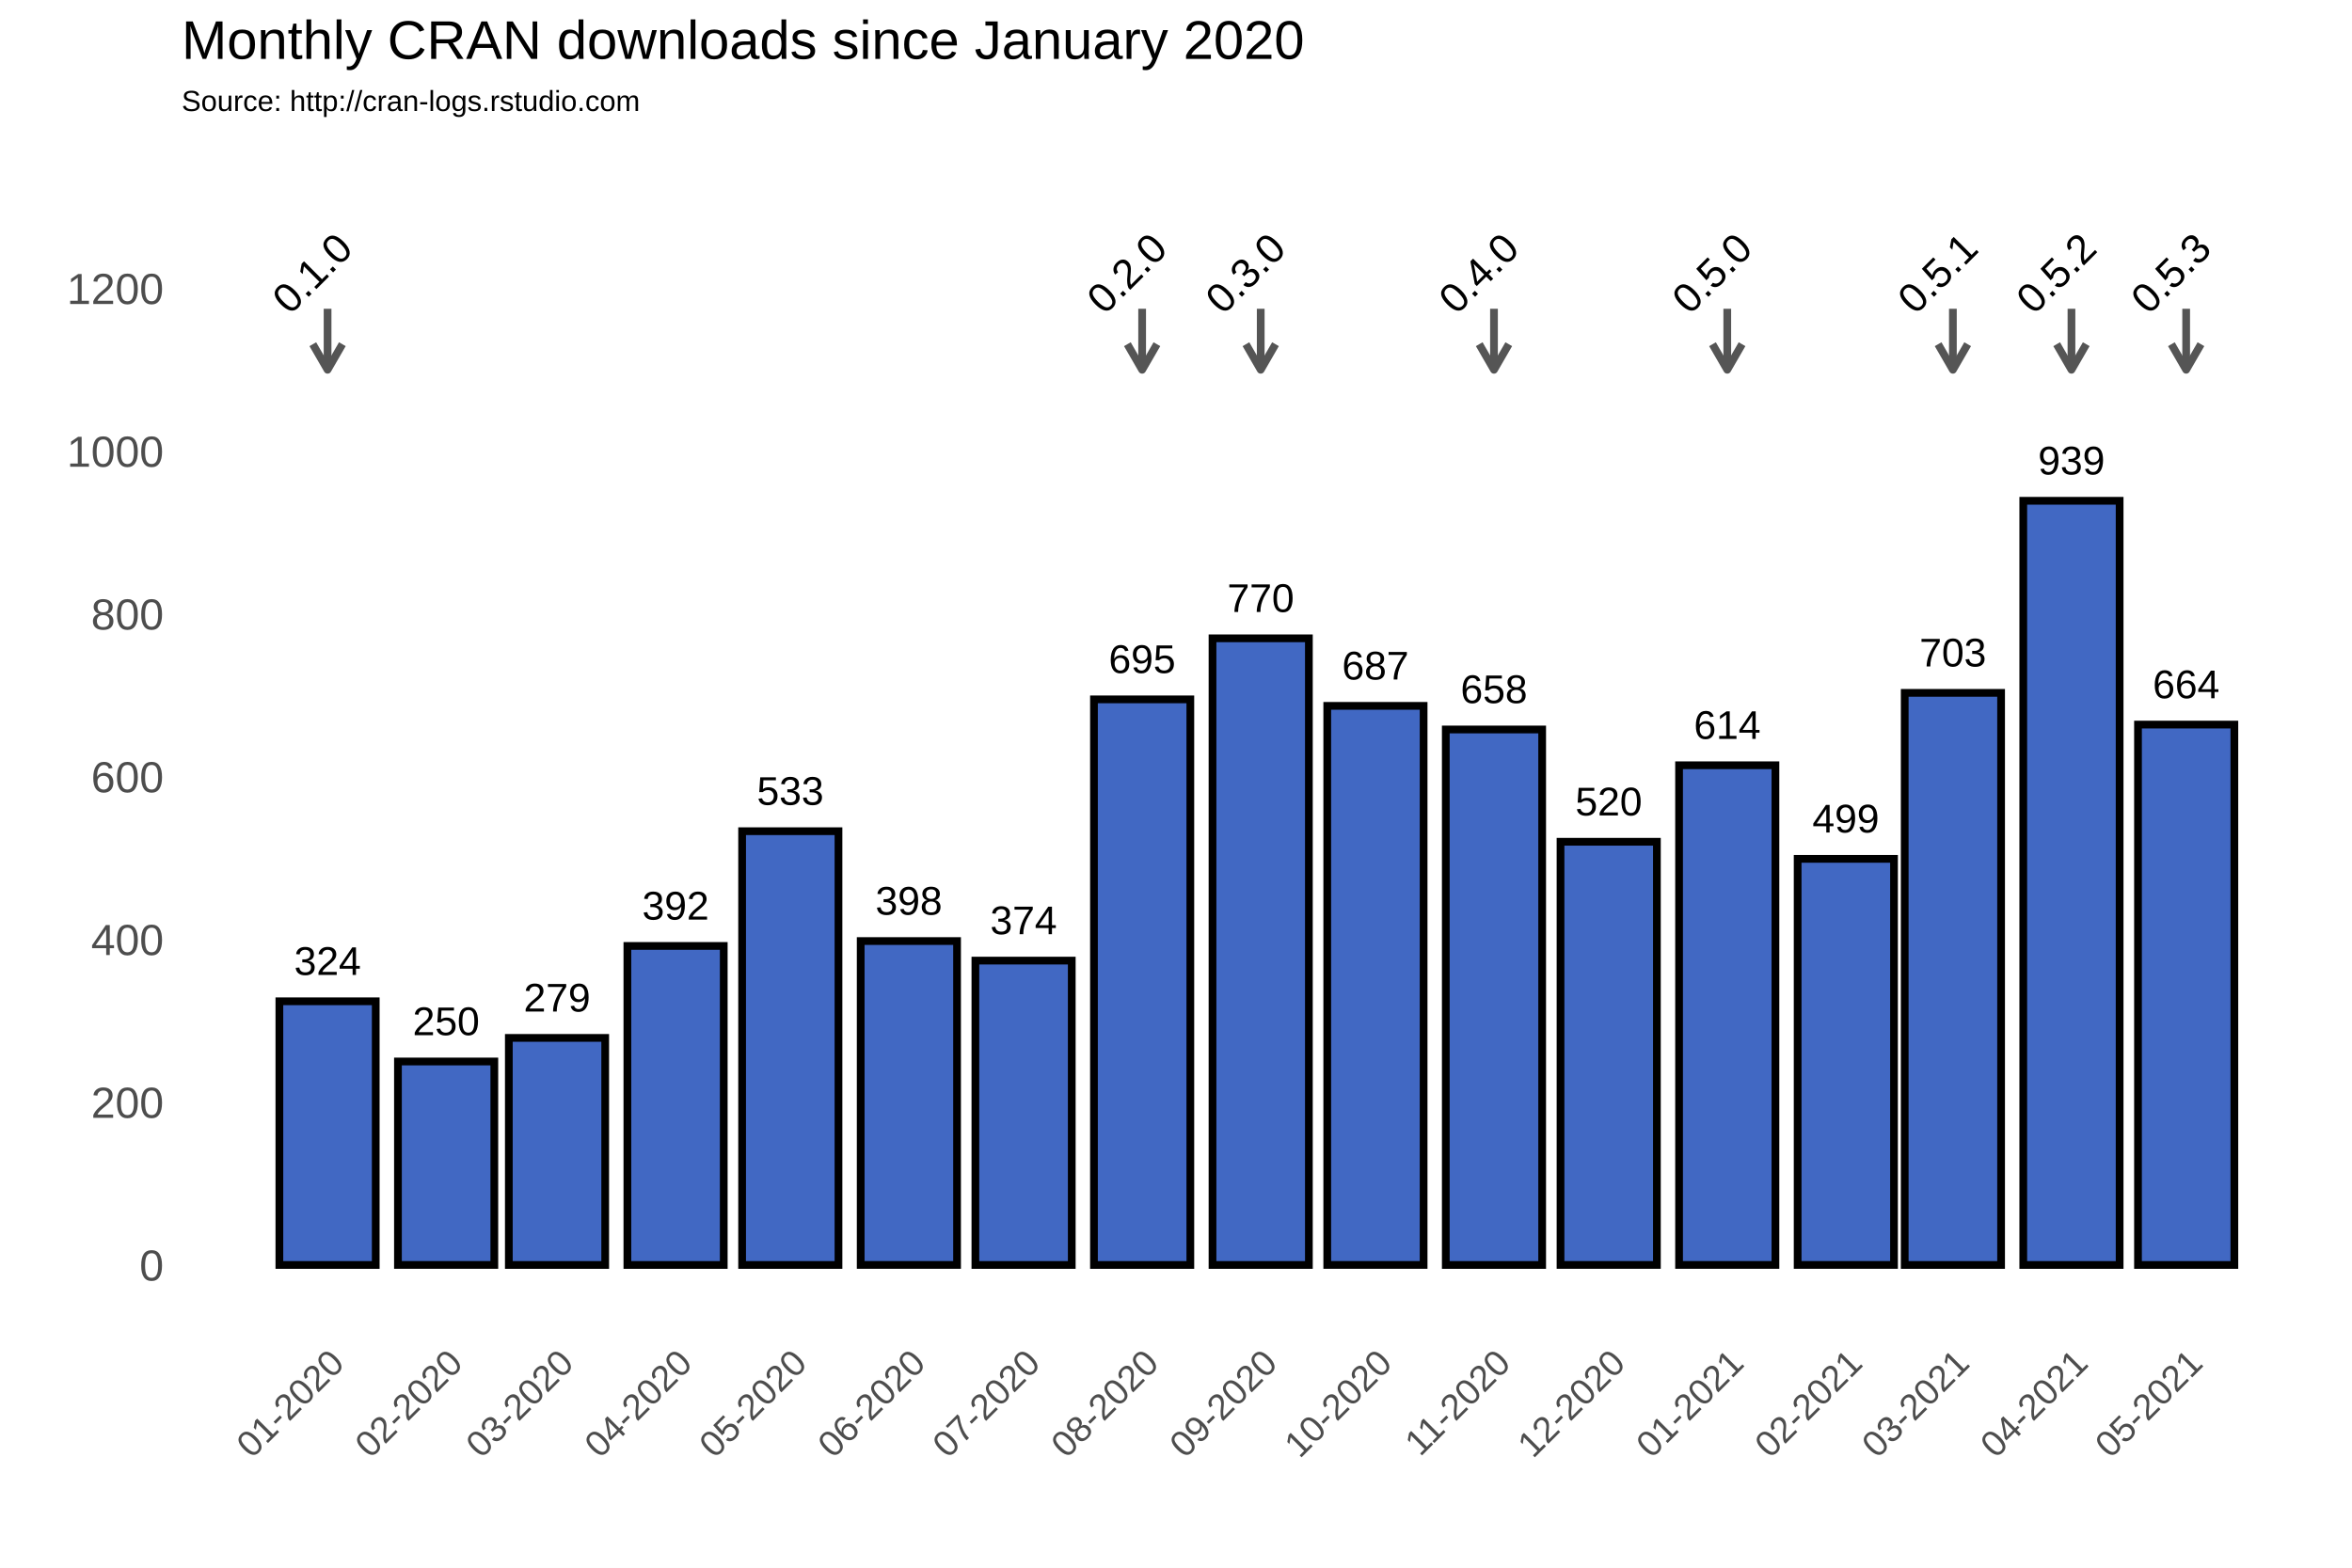
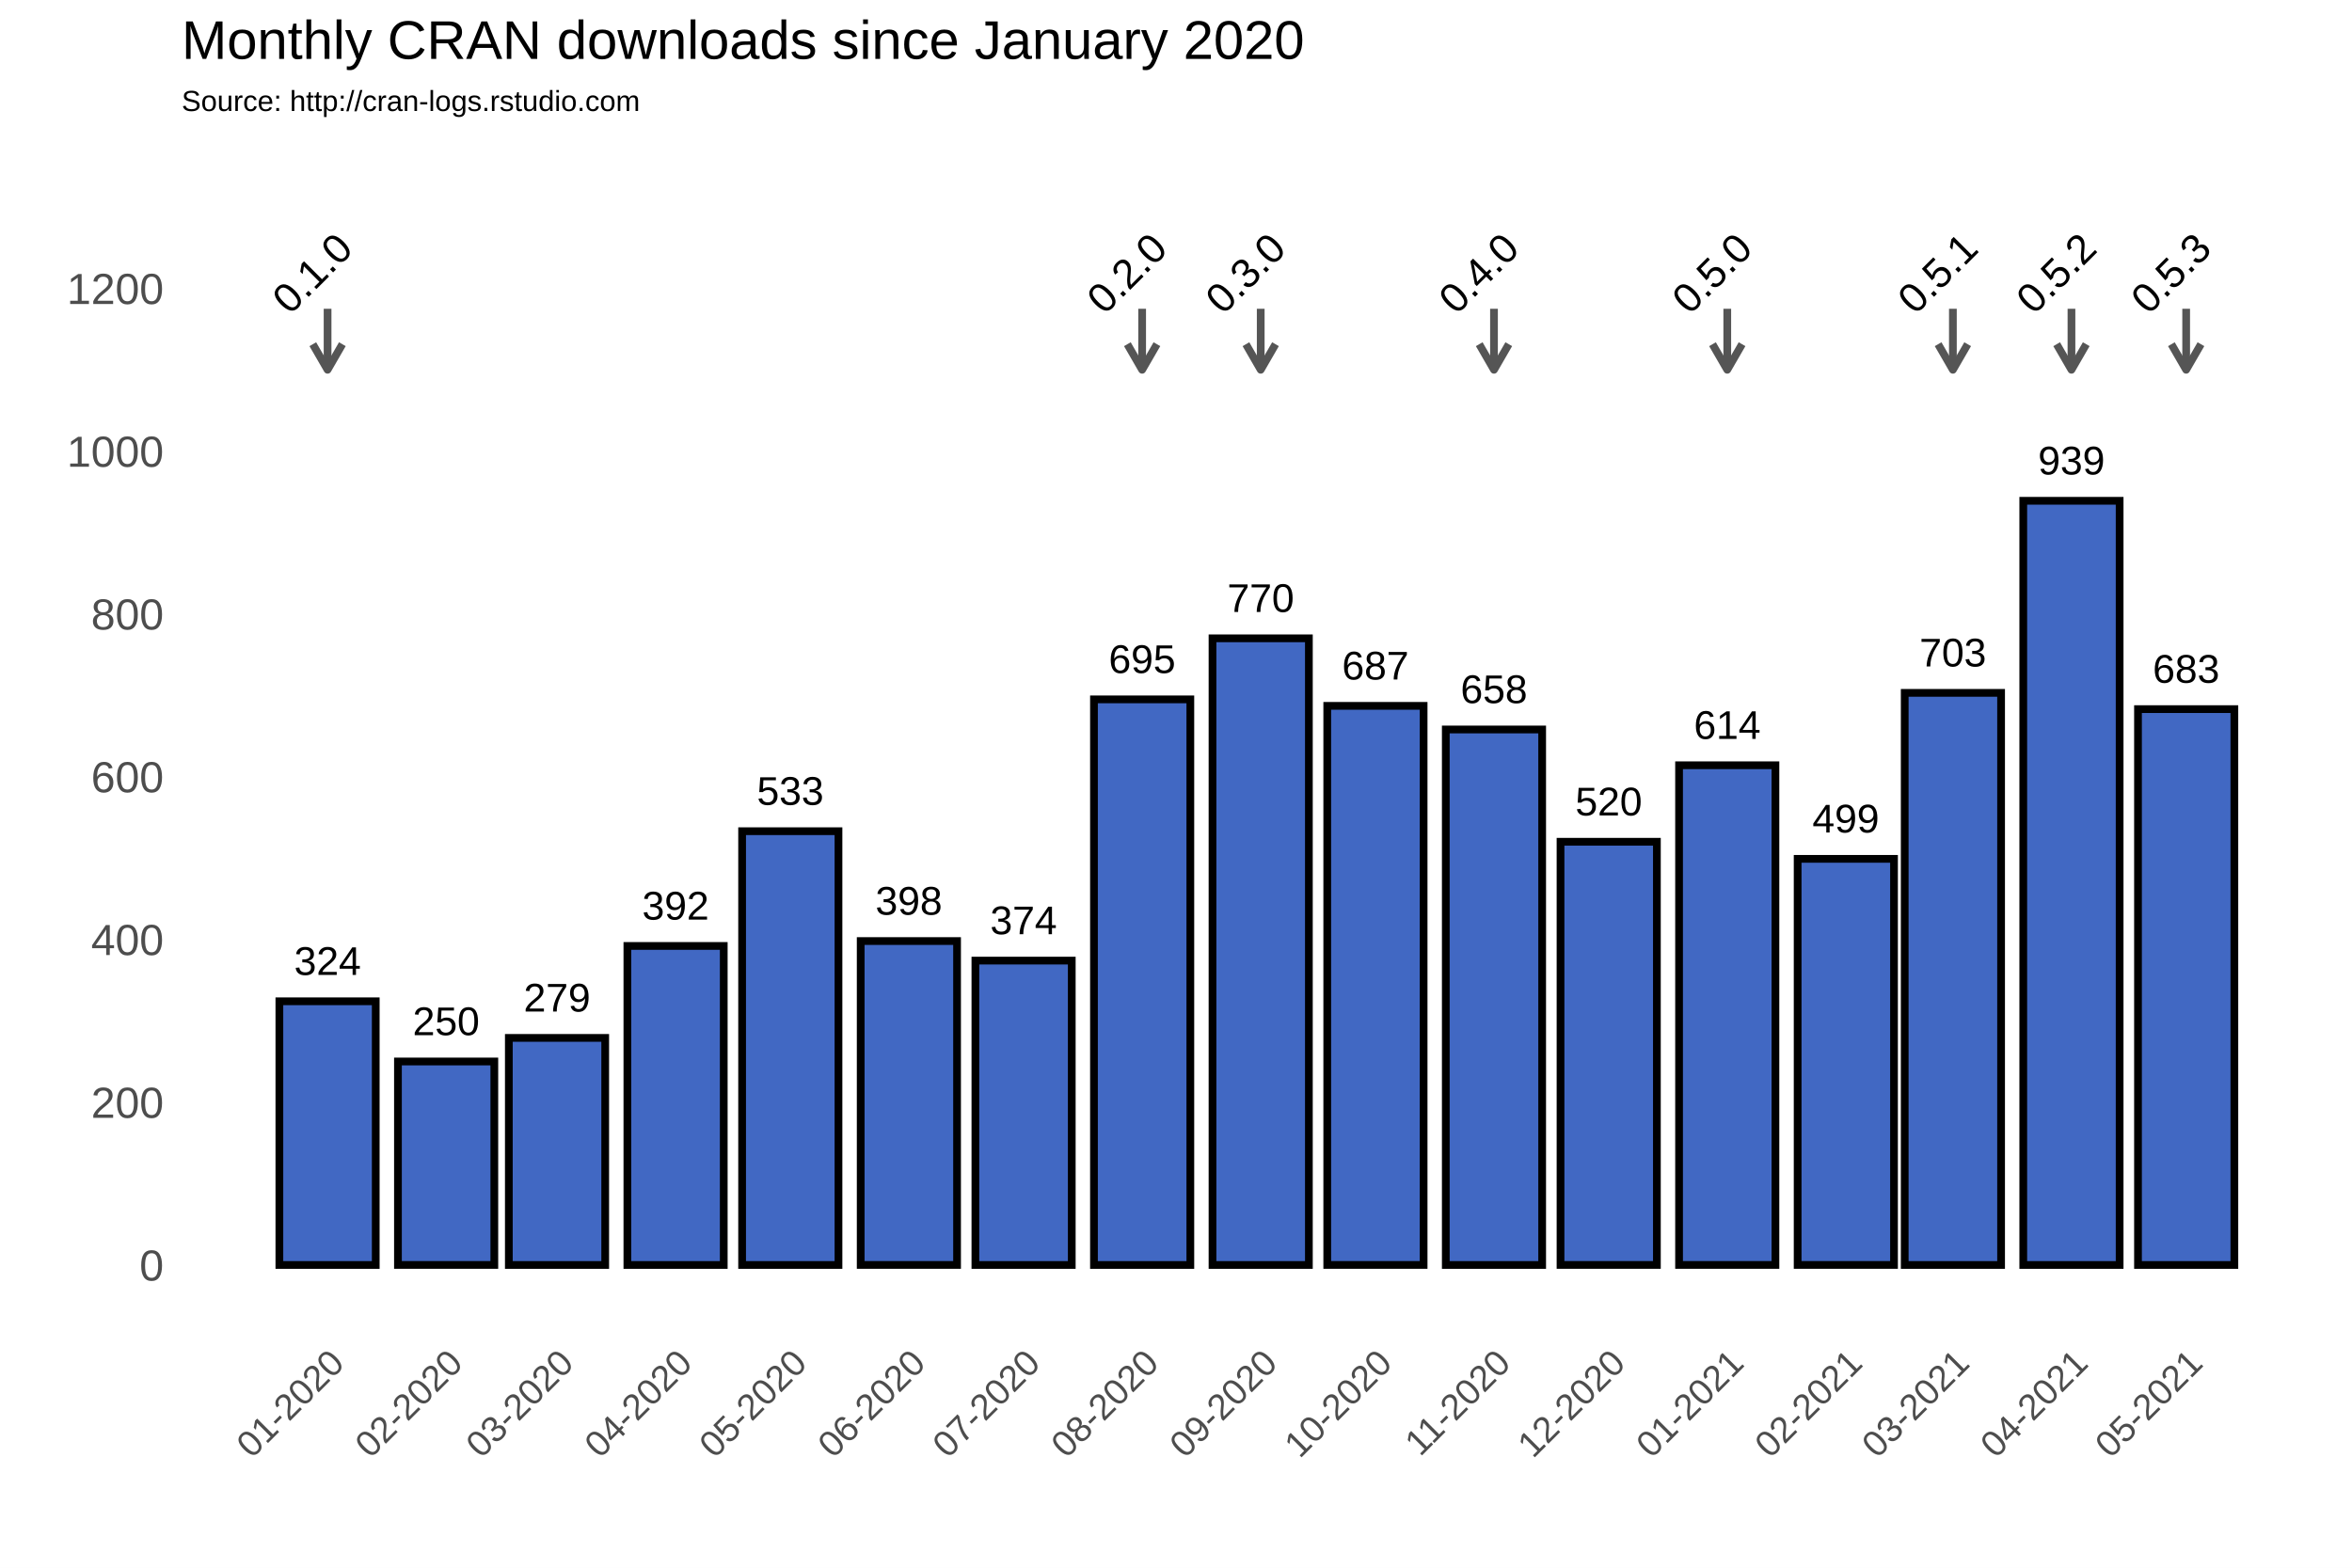
<svg xmlns="http://www.w3.org/2000/svg" class="svglite" width="648.00pt" height="432.00pt" viewBox="0 0 648.00 432.00">
  <defs>
    <style type="text/css">
    .svglite line, .svglite polyline, .svglite polygon, .svglite path, .svglite rect, .svglite circle {
      fill: none;
      stroke: #000000;
      stroke-linecap: round;
      stroke-linejoin: round;
      stroke-miterlimit: 10.00;
    }
  </style>
  </defs>
  <rect width="100%" height="100%" style="stroke: none; fill: #FFFFFF;" />
  <defs>
    <clipPath id="cpMC4wMHw2NDguMDB8MC4wMHw0MzIuMDA=">
      <rect x="0.00" y="0.00" width="648.00" height="432.00" />
    </clipPath>
  </defs>
  <g clip-path="url(#cpMC4wMHw2NDguMDB8MC4wMHw0MzIuMDA=)">
    <rect x="0.00" y="0.00" width="648.00" height="432.00" style="stroke-width: 1.07; stroke: #FFFFFF; fill: #FFFFFF;" />
  </g>
  <defs>
    <clipPath id="cpNTAuMDR8NjQyLjUyfDM3Ljc2fDM2My4zOA==">
      <rect x="50.04" y="37.76" width="592.48" height="325.62" />
    </clipPath>
  </defs>
  <g clip-path="url(#cpNTAuMDR8NjQyLjUyfDM3Ljc2fDM2My4zOA==)">
    <rect x="50.04" y="37.76" width="592.48" height="325.62" style="stroke-width: 1.07; stroke: none;" />
    <polyline points="50.04,326.15 642.52,326.15 " style="stroke-width: 0.53; stroke: #FFFFFF; stroke-linecap: butt;" />
    <polyline points="50.04,281.30 642.52,281.30 " style="stroke-width: 0.53; stroke: #FFFFFF; stroke-linecap: butt;" />
    <polyline points="50.04,236.45 642.52,236.45 " style="stroke-width: 0.53; stroke: #FFFFFF; stroke-linecap: butt;" />
    <polyline points="50.04,191.60 642.52,191.60 " style="stroke-width: 0.53; stroke: #FFFFFF; stroke-linecap: butt;" />
    <polyline points="50.04,146.75 642.52,146.75 " style="stroke-width: 0.53; stroke: #FFFFFF; stroke-linecap: butt;" />
    <polyline points="50.04,101.90 642.52,101.90 " style="stroke-width: 0.53; stroke: #FFFFFF; stroke-linecap: butt;" />
    <polyline points="50.04,57.04 642.52,57.04 " style="stroke-width: 0.53; stroke: #FFFFFF; stroke-linecap: butt;" />
    <polyline points="57.59,363.38 57.59,37.76 " style="stroke-width: 0.53; stroke: #FFFFFF; stroke-linecap: butt;" />
    <polyline points="73.92,363.38 73.92,37.76 " style="stroke-width: 0.53; stroke: #FFFFFF; stroke-linecap: butt;" />
    <polyline points="106.58,363.38 106.58,37.76 " style="stroke-width: 0.53; stroke: #FFFFFF; stroke-linecap: butt;" />
    <polyline points="138.19,363.38 138.19,37.76 " style="stroke-width: 0.53; stroke: #FFFFFF; stroke-linecap: butt;" />
    <polyline points="169.80,363.38 169.80,37.76 " style="stroke-width: 0.53; stroke: #FFFFFF; stroke-linecap: butt;" />
    <polyline points="201.93,363.38 201.93,37.76 " style="stroke-width: 0.53; stroke: #FFFFFF; stroke-linecap: butt;" />
    <polyline points="234.07,363.38 234.07,37.76 " style="stroke-width: 0.53; stroke: #FFFFFF; stroke-linecap: butt;" />
    <polyline points="266.21,363.38 266.21,37.76 " style="stroke-width: 0.53; stroke: #FFFFFF; stroke-linecap: butt;" />
    <polyline points="298.34,363.38 298.34,37.76 " style="stroke-width: 0.53; stroke: #FFFFFF; stroke-linecap: butt;" />
    <polyline points="331.00,363.38 331.00,37.76 " style="stroke-width: 0.53; stroke: #FFFFFF; stroke-linecap: butt;" />
    <polyline points="363.14,363.38 363.14,37.76 " style="stroke-width: 0.53; stroke: #FFFFFF; stroke-linecap: butt;" />
    <polyline points="395.28,363.38 395.28,37.76 " style="stroke-width: 0.53; stroke: #FFFFFF; stroke-linecap: butt;" />
    <polyline points="427.41,363.38 427.41,37.76 " style="stroke-width: 0.53; stroke: #FFFFFF; stroke-linecap: butt;" />
    <polyline points="459.55,363.38 459.55,37.76 " style="stroke-width: 0.53; stroke: #FFFFFF; stroke-linecap: butt;" />
    <polyline points="492.21,363.38 492.21,37.76 " style="stroke-width: 0.53; stroke: #FFFFFF; stroke-linecap: butt;" />
    <polyline points="523.29,363.38 523.29,37.76 " style="stroke-width: 0.53; stroke: #FFFFFF; stroke-linecap: butt;" />
    <polyline points="554.37,363.38 554.37,37.76 " style="stroke-width: 0.53; stroke: #FFFFFF; stroke-linecap: butt;" />
    <polyline points="586.51,363.38 586.51,37.76 " style="stroke-width: 0.53; stroke: #FFFFFF; stroke-linecap: butt;" />
    <polyline points="618.65,363.38 618.65,37.76 " style="stroke-width: 0.53; stroke: #FFFFFF; stroke-linecap: butt;" />
    <polyline points="634.98,363.38 634.98,37.76 " style="stroke-width: 0.53; stroke: #FFFFFF; stroke-linecap: butt;" />
    <polyline points="50.04,348.58 642.52,348.58 " style="stroke-width: 1.07; stroke: #FFFFFF; stroke-linecap: butt;" />
    <polyline points="50.04,303.73 642.52,303.73 " style="stroke-width: 1.07; stroke: #FFFFFF; stroke-linecap: butt;" />
    <polyline points="50.04,258.88 642.52,258.88 " style="stroke-width: 1.07; stroke: #FFFFFF; stroke-linecap: butt;" />
    <polyline points="50.04,214.02 642.52,214.02 " style="stroke-width: 1.07; stroke: #FFFFFF; stroke-linecap: butt;" />
    <polyline points="50.04,169.17 642.52,169.17 " style="stroke-width: 1.07; stroke: #FFFFFF; stroke-linecap: butt;" />
    <polyline points="50.04,124.32 642.52,124.32 " style="stroke-width: 1.07; stroke: #FFFFFF; stroke-linecap: butt;" />
    <polyline points="50.04,79.47 642.52,79.47 " style="stroke-width: 1.07; stroke: #FFFFFF; stroke-linecap: butt;" />
    <polyline points="90.25,363.38 90.25,37.76 " style="stroke-width: 1.07; stroke: #FFFFFF; stroke-linecap: butt;" />
    <polyline points="122.91,363.38 122.91,37.76 " style="stroke-width: 1.07; stroke: #FFFFFF; stroke-linecap: butt;" />
    <polyline points="153.47,363.38 153.47,37.76 " style="stroke-width: 1.07; stroke: #FFFFFF; stroke-linecap: butt;" />
    <polyline points="186.13,363.38 186.13,37.76 " style="stroke-width: 1.07; stroke: #FFFFFF; stroke-linecap: butt;" />
    <polyline points="217.74,363.38 217.74,37.76 " style="stroke-width: 1.07; stroke: #FFFFFF; stroke-linecap: butt;" />
    <polyline points="250.40,363.38 250.40,37.76 " style="stroke-width: 1.07; stroke: #FFFFFF; stroke-linecap: butt;" />
    <polyline points="282.01,363.38 282.01,37.76 " style="stroke-width: 1.07; stroke: #FFFFFF; stroke-linecap: butt;" />
    <polyline points="314.67,363.38 314.67,37.76 " style="stroke-width: 1.07; stroke: #FFFFFF; stroke-linecap: butt;" />
    <polyline points="347.34,363.38 347.34,37.76 " style="stroke-width: 1.07; stroke: #FFFFFF; stroke-linecap: butt;" />
    <polyline points="378.94,363.38 378.94,37.76 " style="stroke-width: 1.07; stroke: #FFFFFF; stroke-linecap: butt;" />
    <polyline points="411.61,363.38 411.61,37.76 " style="stroke-width: 1.07; stroke: #FFFFFF; stroke-linecap: butt;" />
    <polyline points="443.22,363.38 443.22,37.76 " style="stroke-width: 1.07; stroke: #FFFFFF; stroke-linecap: butt;" />
    <polyline points="475.88,363.38 475.88,37.76 " style="stroke-width: 1.07; stroke: #FFFFFF; stroke-linecap: butt;" />
    <polyline points="508.54,363.38 508.54,37.76 " style="stroke-width: 1.07; stroke: #FFFFFF; stroke-linecap: butt;" />
    <polyline points="538.04,363.38 538.04,37.76 " style="stroke-width: 1.07; stroke: #FFFFFF; stroke-linecap: butt;" />
    <polyline points="570.71,363.38 570.71,37.76 " style="stroke-width: 1.07; stroke: #FFFFFF; stroke-linecap: butt;" />
    <polyline points="602.31,363.38 602.31,37.76 " style="stroke-width: 1.07; stroke: #FFFFFF; stroke-linecap: butt;" />
    <rect x="76.97" y="275.92" width="26.55" height="72.66" style="stroke-width: 2.13; stroke-linecap: square; stroke-linejoin: miter; fill: #4168C3;" />
    <rect x="109.64" y="292.51" width="26.55" height="56.06" style="stroke-width: 2.13; stroke-linecap: square; stroke-linejoin: miter; fill: #4168C3;" />
    <rect x="140.19" y="286.01" width="26.55" height="62.57" style="stroke-width: 2.13; stroke-linecap: square; stroke-linejoin: miter; fill: #4168C3;" />
    <rect x="172.85" y="260.67" width="26.55" height="87.91" style="stroke-width: 2.13; stroke-linecap: square; stroke-linejoin: miter; fill: #4168C3;" />
    <rect x="204.46" y="229.05" width="26.55" height="119.53" style="stroke-width: 2.13; stroke-linecap: square; stroke-linejoin: miter; fill: #4168C3;" />
    <rect x="237.13" y="259.32" width="26.55" height="89.25" style="stroke-width: 2.13; stroke-linecap: square; stroke-linejoin: miter; fill: #4168C3;" />
    <rect x="268.73" y="264.71" width="26.55" height="83.87" style="stroke-width: 2.13; stroke-linecap: square; stroke-linejoin: miter; fill: #4168C3;" />
    <rect x="301.40" y="192.72" width="26.55" height="155.86" style="stroke-width: 2.13; stroke-linecap: square; stroke-linejoin: miter; fill: #4168C3;" />
    <rect x="334.06" y="175.90" width="26.55" height="172.68" style="stroke-width: 2.13; stroke-linecap: square; stroke-linejoin: miter; fill: #4168C3;" />
    <rect x="365.67" y="194.51" width="26.55" height="154.06" style="stroke-width: 2.13; stroke-linecap: square; stroke-linejoin: miter; fill: #4168C3;" />
    <rect x="398.33" y="201.02" width="26.55" height="147.56" style="stroke-width: 2.13; stroke-linecap: square; stroke-linejoin: miter; fill: #4168C3;" />
    <rect x="429.94" y="231.96" width="26.55" height="116.61" style="stroke-width: 2.13; stroke-linecap: square; stroke-linejoin: miter; fill: #4168C3;" />
    <rect x="462.60" y="210.88" width="26.55" height="137.69" style="stroke-width: 2.13; stroke-linecap: square; stroke-linejoin: miter; fill: #4168C3;" />
    <rect x="495.27" y="236.67" width="26.55" height="111.90" style="stroke-width: 2.13; stroke-linecap: square; stroke-linejoin: miter; fill: #4168C3;" />
    <rect x="524.77" y="190.93" width="26.55" height="157.65" style="stroke-width: 2.13; stroke-linecap: square; stroke-linejoin: miter; fill: #4168C3;" />
    <rect x="557.43" y="138.00" width="26.55" height="210.58" style="stroke-width: 2.13; stroke-linecap: square; stroke-linejoin: miter; fill: #4168C3;" />
-     <rect x="589.04" y="199.67" width="26.55" height="148.91" style="stroke-width: 2.13; stroke-linecap: square; stroke-linejoin: miter; fill: #4168C3;" />
+     <rect x="589.04" y="195.41" width="26.55" height="153.17" style="stroke-width: 2.13; stroke-linecap: square; stroke-linejoin: miter; fill: #4168C3;" />
    <text x="90.25" y="268.66" text-anchor="middle" style="font-size: 11.04px; font-family: Arial;" textLength="18.40px" lengthAdjust="spacingAndGlyphs">324</text>
    <text x="122.91" y="285.25" text-anchor="middle" style="font-size: 11.04px; font-family: Arial;" textLength="18.40px" lengthAdjust="spacingAndGlyphs">250</text>
    <text x="153.47" y="278.75" text-anchor="middle" style="font-size: 11.04px; font-family: Arial;" textLength="18.40px" lengthAdjust="spacingAndGlyphs">279</text>
    <text x="186.13" y="253.41" text-anchor="middle" style="font-size: 11.04px; font-family: Arial;" textLength="18.40px" lengthAdjust="spacingAndGlyphs">392</text>
    <text x="217.74" y="221.79" text-anchor="middle" style="font-size: 11.04px; font-family: Arial;" textLength="18.40px" lengthAdjust="spacingAndGlyphs">533</text>
    <text x="250.40" y="252.06" text-anchor="middle" style="font-size: 11.04px; font-family: Arial;" textLength="18.40px" lengthAdjust="spacingAndGlyphs">398</text>
    <text x="282.01" y="257.44" text-anchor="middle" style="font-size: 11.04px; font-family: Arial;" textLength="18.40px" lengthAdjust="spacingAndGlyphs">374</text>
    <text x="314.67" y="185.46" text-anchor="middle" style="font-size: 11.04px; font-family: Arial;" textLength="18.40px" lengthAdjust="spacingAndGlyphs">695</text>
    <text x="347.34" y="168.64" text-anchor="middle" style="font-size: 11.04px; font-family: Arial;" textLength="18.40px" lengthAdjust="spacingAndGlyphs">770</text>
    <text x="378.94" y="187.25" text-anchor="middle" style="font-size: 11.04px; font-family: Arial;" textLength="18.40px" lengthAdjust="spacingAndGlyphs">687</text>
    <text x="411.61" y="193.75" text-anchor="middle" style="font-size: 11.04px; font-family: Arial;" textLength="18.40px" lengthAdjust="spacingAndGlyphs">658</text>
    <text x="443.22" y="224.70" text-anchor="middle" style="font-size: 11.04px; font-family: Arial;" textLength="18.40px" lengthAdjust="spacingAndGlyphs">520</text>
    <text x="475.88" y="203.62" text-anchor="middle" style="font-size: 11.04px; font-family: Arial;" textLength="18.40px" lengthAdjust="spacingAndGlyphs">614</text>
    <text x="508.54" y="229.41" text-anchor="middle" style="font-size: 11.04px; font-family: Arial;" textLength="18.40px" lengthAdjust="spacingAndGlyphs">499</text>
    <text x="538.04" y="183.66" text-anchor="middle" style="font-size: 11.04px; font-family: Arial;" textLength="18.40px" lengthAdjust="spacingAndGlyphs">703</text>
    <text x="570.71" y="130.74" text-anchor="middle" style="font-size: 11.04px; font-family: Arial;" textLength="18.40px" lengthAdjust="spacingAndGlyphs">939</text>
-     <text x="602.31" y="192.41" text-anchor="middle" style="font-size: 11.04px; font-family: Arial;" textLength="18.40px" lengthAdjust="spacingAndGlyphs">664</text>
+     <text x="602.31" y="188.15" text-anchor="middle" style="font-size: 11.04px; font-family: Arial;" textLength="18.40px" lengthAdjust="spacingAndGlyphs">683</text>
    <line x1="90.25" y1="85.08" x2="90.25" y2="101.90" style="stroke-width: 2.13; stroke: #555555; stroke-linecap: butt;" />
    <polyline points="86.18,94.85 90.25,101.90 94.32,94.85 " style="stroke-width: 2.13; stroke: #555555; stroke-linecap: butt;" />
    <line x1="314.67" y1="85.08" x2="314.67" y2="101.90" style="stroke-width: 2.13; stroke: #555555; stroke-linecap: butt;" />
    <polyline points="310.60,94.85 314.67,101.90 318.74,94.85 " style="stroke-width: 2.13; stroke: #555555; stroke-linecap: butt;" />
    <line x1="347.34" y1="85.08" x2="347.34" y2="101.90" style="stroke-width: 2.13; stroke: #555555; stroke-linecap: butt;" />
    <polyline points="343.27,94.85 347.34,101.90 351.41,94.85 " style="stroke-width: 2.13; stroke: #555555; stroke-linecap: butt;" />
    <line x1="411.61" y1="85.08" x2="411.61" y2="101.90" style="stroke-width: 2.13; stroke: #555555; stroke-linecap: butt;" />
    <polyline points="407.54,94.85 411.61,101.90 415.68,94.85 " style="stroke-width: 2.13; stroke: #555555; stroke-linecap: butt;" />
    <line x1="475.88" y1="85.08" x2="475.88" y2="101.90" style="stroke-width: 2.13; stroke: #555555; stroke-linecap: butt;" />
    <polyline points="471.81,94.85 475.88,101.90 479.95,94.85 " style="stroke-width: 2.13; stroke: #555555; stroke-linecap: butt;" />
    <line x1="538.04" y1="85.08" x2="538.04" y2="101.90" style="stroke-width: 2.13; stroke: #555555; stroke-linecap: butt;" />
    <polyline points="533.97,94.85 538.04,101.90 542.11,94.85 " style="stroke-width: 2.13; stroke: #555555; stroke-linecap: butt;" />
    <line x1="570.71" y1="85.08" x2="570.71" y2="101.90" style="stroke-width: 2.13; stroke: #555555; stroke-linecap: butt;" />
    <polyline points="566.63,94.85 570.71,101.90 574.78,94.85 " style="stroke-width: 2.13; stroke: #555555; stroke-linecap: butt;" />
    <line x1="602.31" y1="85.08" x2="602.31" y2="101.90" style="stroke-width: 2.13; stroke: #555555; stroke-linecap: butt;" />
    <polyline points="598.24,94.85 602.31,101.90 606.38,94.85 " style="stroke-width: 2.13; stroke: #555555; stroke-linecap: butt;" />
    <text transform="translate(88.81,78.03) rotate(-45)" text-anchor="middle" style="font-size: 11.38px; font-family: Arial;" textLength="25.31px" lengthAdjust="spacingAndGlyphs">0.1.0</text>
    <text transform="translate(313.23,78.03) rotate(-45)" text-anchor="middle" style="font-size: 11.38px; font-family: Arial;" textLength="25.31px" lengthAdjust="spacingAndGlyphs">0.2.0</text>
    <text transform="translate(345.90,78.03) rotate(-45)" text-anchor="middle" style="font-size: 11.38px; font-family: Arial;" textLength="25.31px" lengthAdjust="spacingAndGlyphs">0.3.0</text>
    <text transform="translate(410.17,78.03) rotate(-45)" text-anchor="middle" style="font-size: 11.38px; font-family: Arial;" textLength="25.31px" lengthAdjust="spacingAndGlyphs">0.4.0</text>
    <text transform="translate(474.44,78.03) rotate(-45)" text-anchor="middle" style="font-size: 11.38px; font-family: Arial;" textLength="25.31px" lengthAdjust="spacingAndGlyphs">0.5.0</text>
    <text transform="translate(536.60,78.03) rotate(-45)" text-anchor="middle" style="font-size: 11.38px; font-family: Arial;" textLength="25.31px" lengthAdjust="spacingAndGlyphs">0.5.1</text>
    <text transform="translate(569.27,78.03) rotate(-45)" text-anchor="middle" style="font-size: 11.38px; font-family: Arial;" textLength="25.31px" lengthAdjust="spacingAndGlyphs">0.5.2</text>
    <text transform="translate(600.87,78.03) rotate(-45)" text-anchor="middle" style="font-size: 11.38px; font-family: Arial;" textLength="25.31px" lengthAdjust="spacingAndGlyphs">0.5.3</text>
  </g>
  <g clip-path="url(#cpMC4wMHw2NDguMDB8MC4wMHw0MzIuMDA=)">
    <text x="45.11" y="352.88" text-anchor="end" style="font-size: 12.00px; fill: #4D4D4D; font-family: Arial;" textLength="6.67px" lengthAdjust="spacingAndGlyphs">0</text>
    <text x="45.11" y="308.03" text-anchor="end" style="font-size: 12.00px; fill: #4D4D4D; font-family: Arial;" textLength="20.02px" lengthAdjust="spacingAndGlyphs">200</text>
    <text x="45.11" y="263.17" text-anchor="end" style="font-size: 12.00px; fill: #4D4D4D; font-family: Arial;" textLength="20.02px" lengthAdjust="spacingAndGlyphs">400</text>
    <text x="45.11" y="218.32" text-anchor="end" style="font-size: 12.00px; fill: #4D4D4D; font-family: Arial;" textLength="20.02px" lengthAdjust="spacingAndGlyphs">600</text>
    <text x="45.11" y="173.47" text-anchor="end" style="font-size: 12.00px; fill: #4D4D4D; font-family: Arial;" textLength="20.02px" lengthAdjust="spacingAndGlyphs">800</text>
    <text x="45.11" y="128.62" text-anchor="end" style="font-size: 12.00px; fill: #4D4D4D; font-family: Arial;" textLength="26.70px" lengthAdjust="spacingAndGlyphs">1000</text>
    <text x="45.11" y="83.77" text-anchor="end" style="font-size: 12.00px; fill: #4D4D4D; font-family: Arial;" textLength="26.70px" lengthAdjust="spacingAndGlyphs">1200</text>
    <text transform="translate(95.32,376.17) rotate(-45)" text-anchor="end" style="font-size: 10.00px; fill: #4D4D4D; font-family: Arial;" textLength="36.73px" lengthAdjust="spacingAndGlyphs">01-2020</text>
    <text transform="translate(127.98,376.17) rotate(-45)" text-anchor="end" style="font-size: 10.00px; fill: #4D4D4D; font-family: Arial;" textLength="36.73px" lengthAdjust="spacingAndGlyphs">02-2020</text>
    <text transform="translate(158.53,376.17) rotate(-45)" text-anchor="end" style="font-size: 10.00px; fill: #4D4D4D; font-family: Arial;" textLength="36.73px" lengthAdjust="spacingAndGlyphs">03-2020</text>
    <text transform="translate(191.20,376.17) rotate(-45)" text-anchor="end" style="font-size: 10.00px; fill: #4D4D4D; font-family: Arial;" textLength="36.73px" lengthAdjust="spacingAndGlyphs">04-2020</text>
    <text transform="translate(222.80,376.17) rotate(-45)" text-anchor="end" style="font-size: 10.00px; fill: #4D4D4D; font-family: Arial;" textLength="36.73px" lengthAdjust="spacingAndGlyphs">05-2020</text>
    <text transform="translate(255.47,376.17) rotate(-45)" text-anchor="end" style="font-size: 10.00px; fill: #4D4D4D; font-family: Arial;" textLength="36.73px" lengthAdjust="spacingAndGlyphs">06-2020</text>
    <text transform="translate(287.08,376.17) rotate(-45)" text-anchor="end" style="font-size: 10.00px; fill: #4D4D4D; font-family: Arial;" textLength="36.73px" lengthAdjust="spacingAndGlyphs">07-2020</text>
    <text transform="translate(319.74,376.17) rotate(-45)" text-anchor="end" style="font-size: 10.00px; fill: #4D4D4D; font-family: Arial;" textLength="36.73px" lengthAdjust="spacingAndGlyphs">08-2020</text>
    <text transform="translate(352.40,376.17) rotate(-45)" text-anchor="end" style="font-size: 10.00px; fill: #4D4D4D; font-family: Arial;" textLength="36.73px" lengthAdjust="spacingAndGlyphs">09-2020</text>
    <text transform="translate(384.01,376.17) rotate(-45)" text-anchor="end" style="font-size: 10.00px; fill: #4D4D4D; font-family: Arial;" textLength="36.73px" lengthAdjust="spacingAndGlyphs">10-2020</text>
    <text transform="translate(416.67,376.17) rotate(-45)" text-anchor="end" style="font-size: 10.00px; fill: #4D4D4D; font-family: Arial;" textLength="35.99px" lengthAdjust="spacingAndGlyphs">11-2020</text>
    <text transform="translate(448.28,376.17) rotate(-45)" text-anchor="end" style="font-size: 10.00px; fill: #4D4D4D; font-family: Arial;" textLength="36.73px" lengthAdjust="spacingAndGlyphs">12-2020</text>
    <text transform="translate(480.94,376.17) rotate(-45)" text-anchor="end" style="font-size: 10.00px; fill: #4D4D4D; font-family: Arial;" textLength="36.73px" lengthAdjust="spacingAndGlyphs">01-2021</text>
    <text transform="translate(513.61,376.17) rotate(-45)" text-anchor="end" style="font-size: 10.00px; fill: #4D4D4D; font-family: Arial;" textLength="36.73px" lengthAdjust="spacingAndGlyphs">02-2021</text>
    <text transform="translate(543.11,376.17) rotate(-45)" text-anchor="end" style="font-size: 10.00px; fill: #4D4D4D; font-family: Arial;" textLength="36.73px" lengthAdjust="spacingAndGlyphs">03-2021</text>
    <text transform="translate(575.77,376.17) rotate(-45)" text-anchor="end" style="font-size: 10.00px; fill: #4D4D4D; font-family: Arial;" textLength="36.73px" lengthAdjust="spacingAndGlyphs">04-2021</text>
    <text transform="translate(607.38,376.17) rotate(-45)" text-anchor="end" style="font-size: 10.00px; fill: #4D4D4D; font-family: Arial;" textLength="36.73px" lengthAdjust="spacingAndGlyphs">05-2021</text>
    <text x="50.04" y="30.59" style="font-size: 8.00px; font-family: Arial;" textLength="126.32px" lengthAdjust="spacingAndGlyphs">Source: http://cran-logs.rstudio.com</text>
    <text x="50.04" y="16.22" style="font-size: 15.00px; font-family: Arial;" textLength="309.25px" lengthAdjust="spacingAndGlyphs">Monthly CRAN downloads since January 2020</text>
  </g>
</svg>
